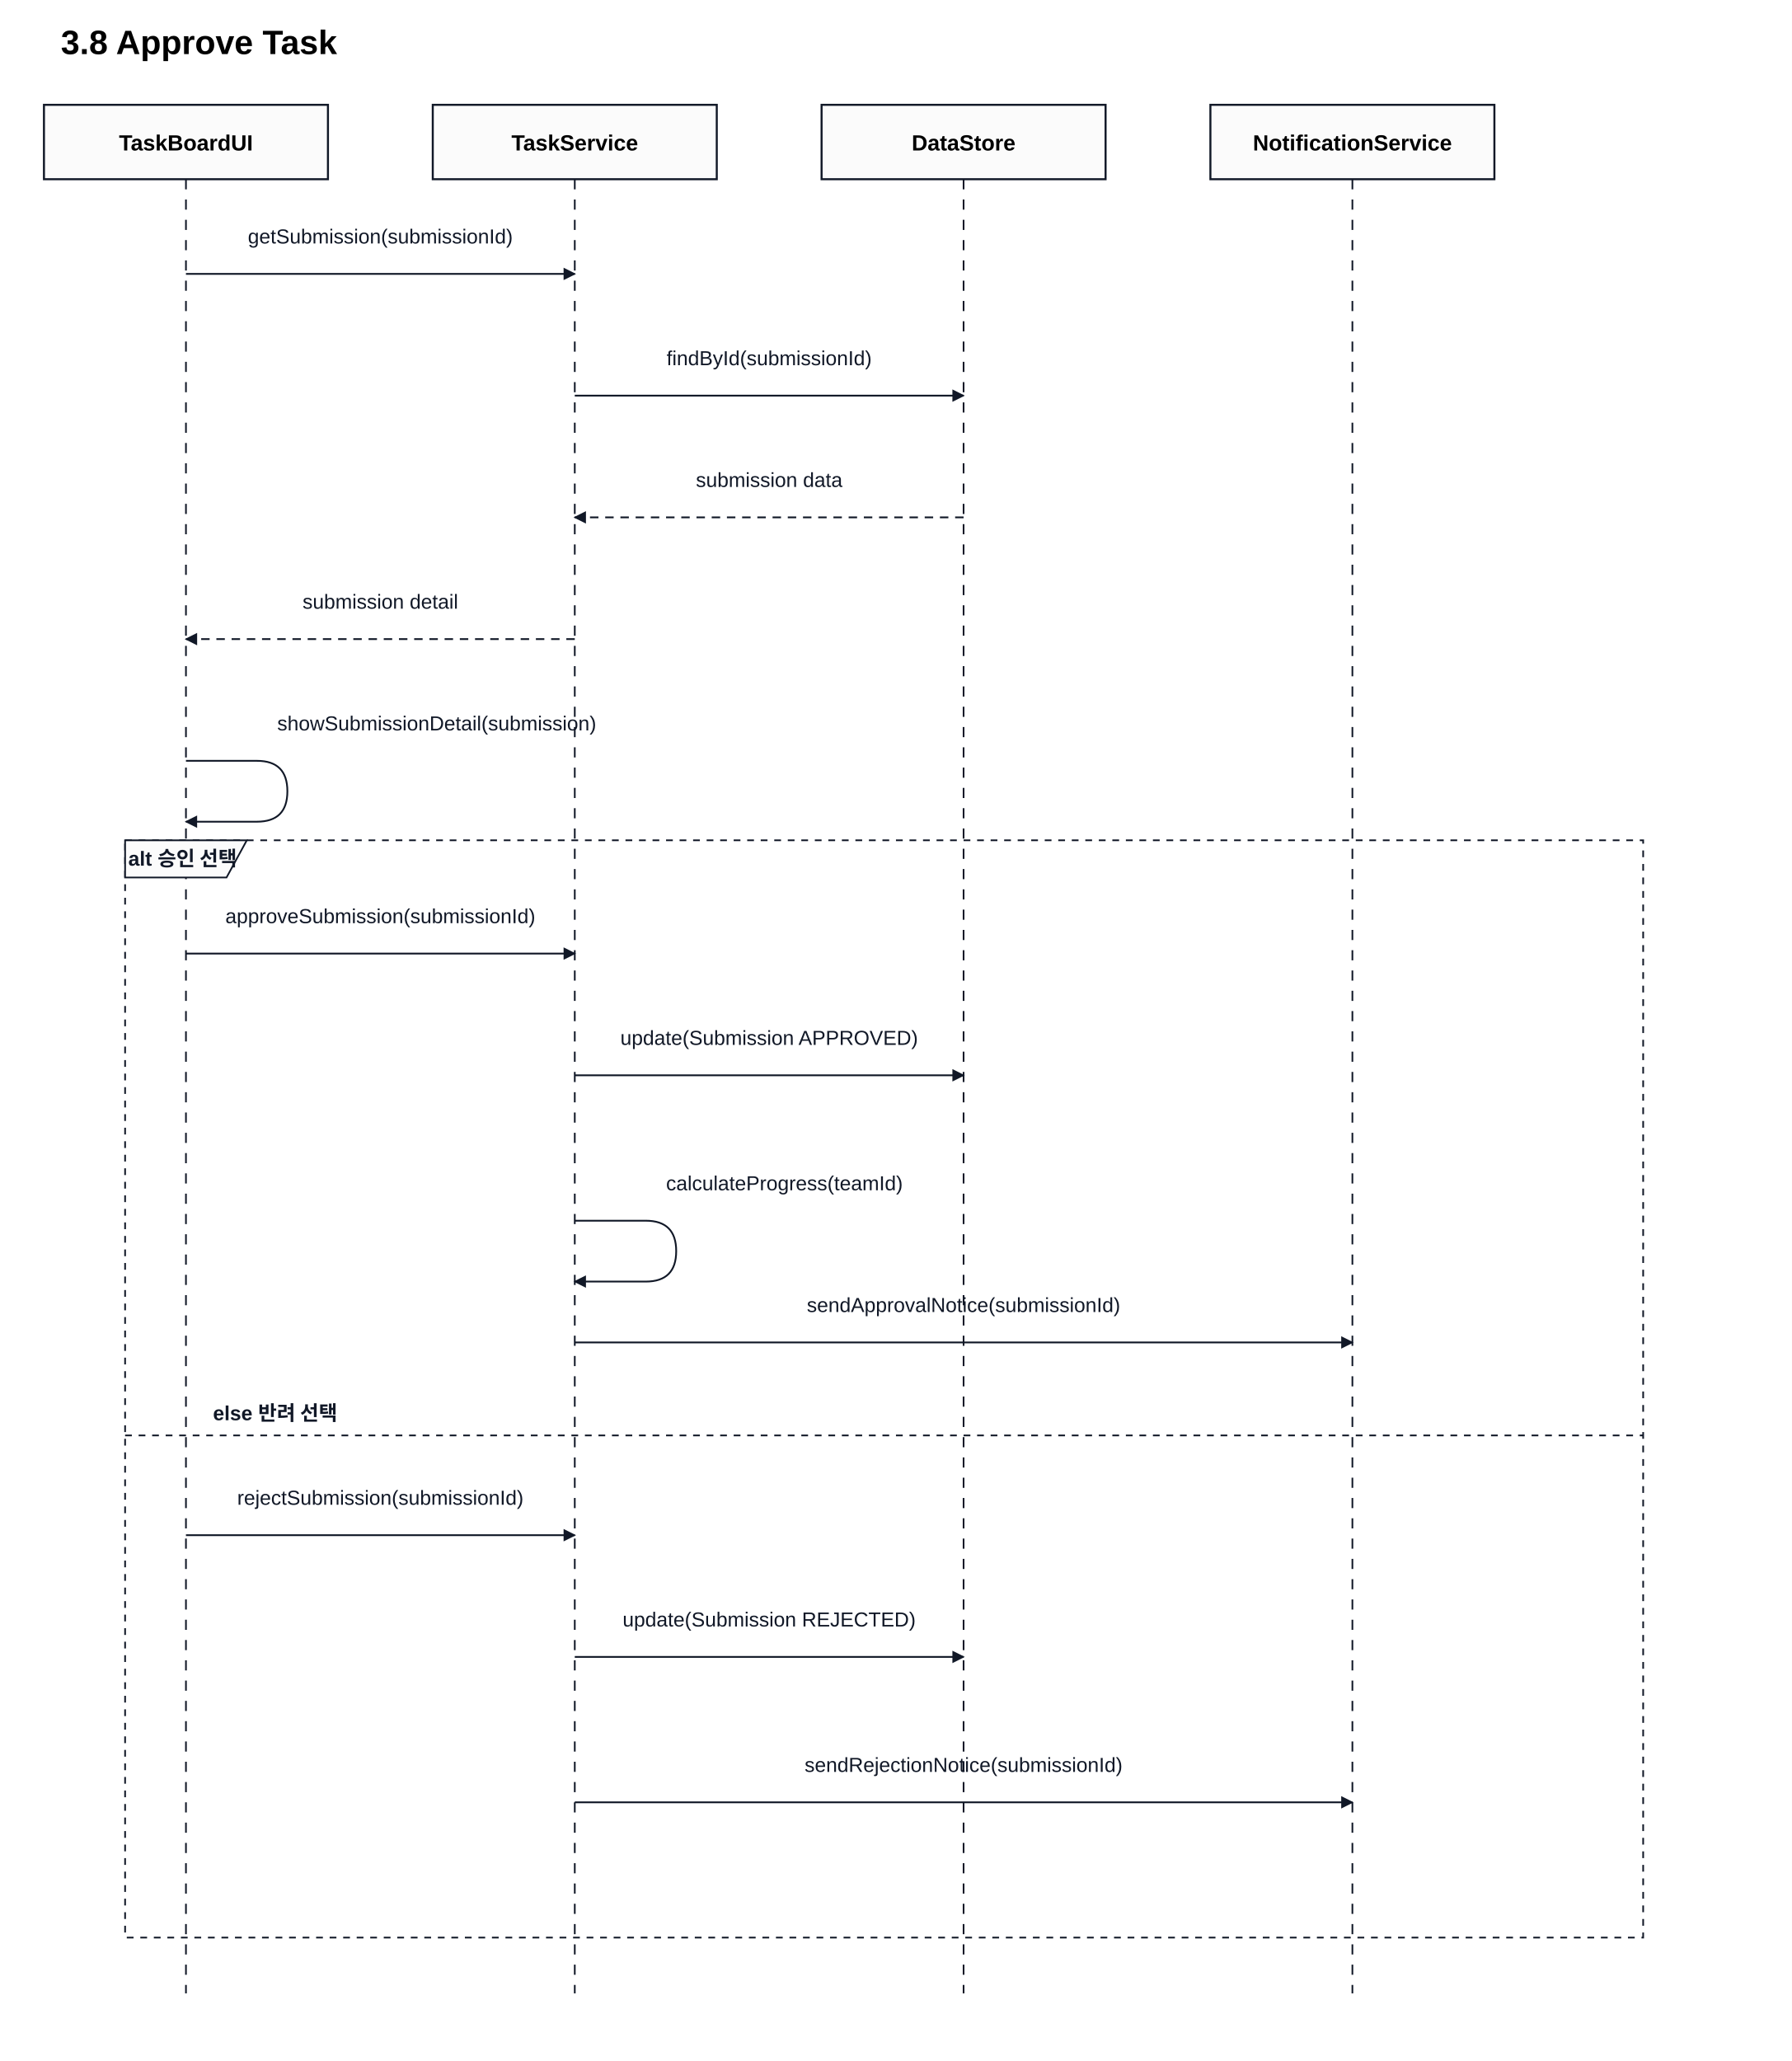
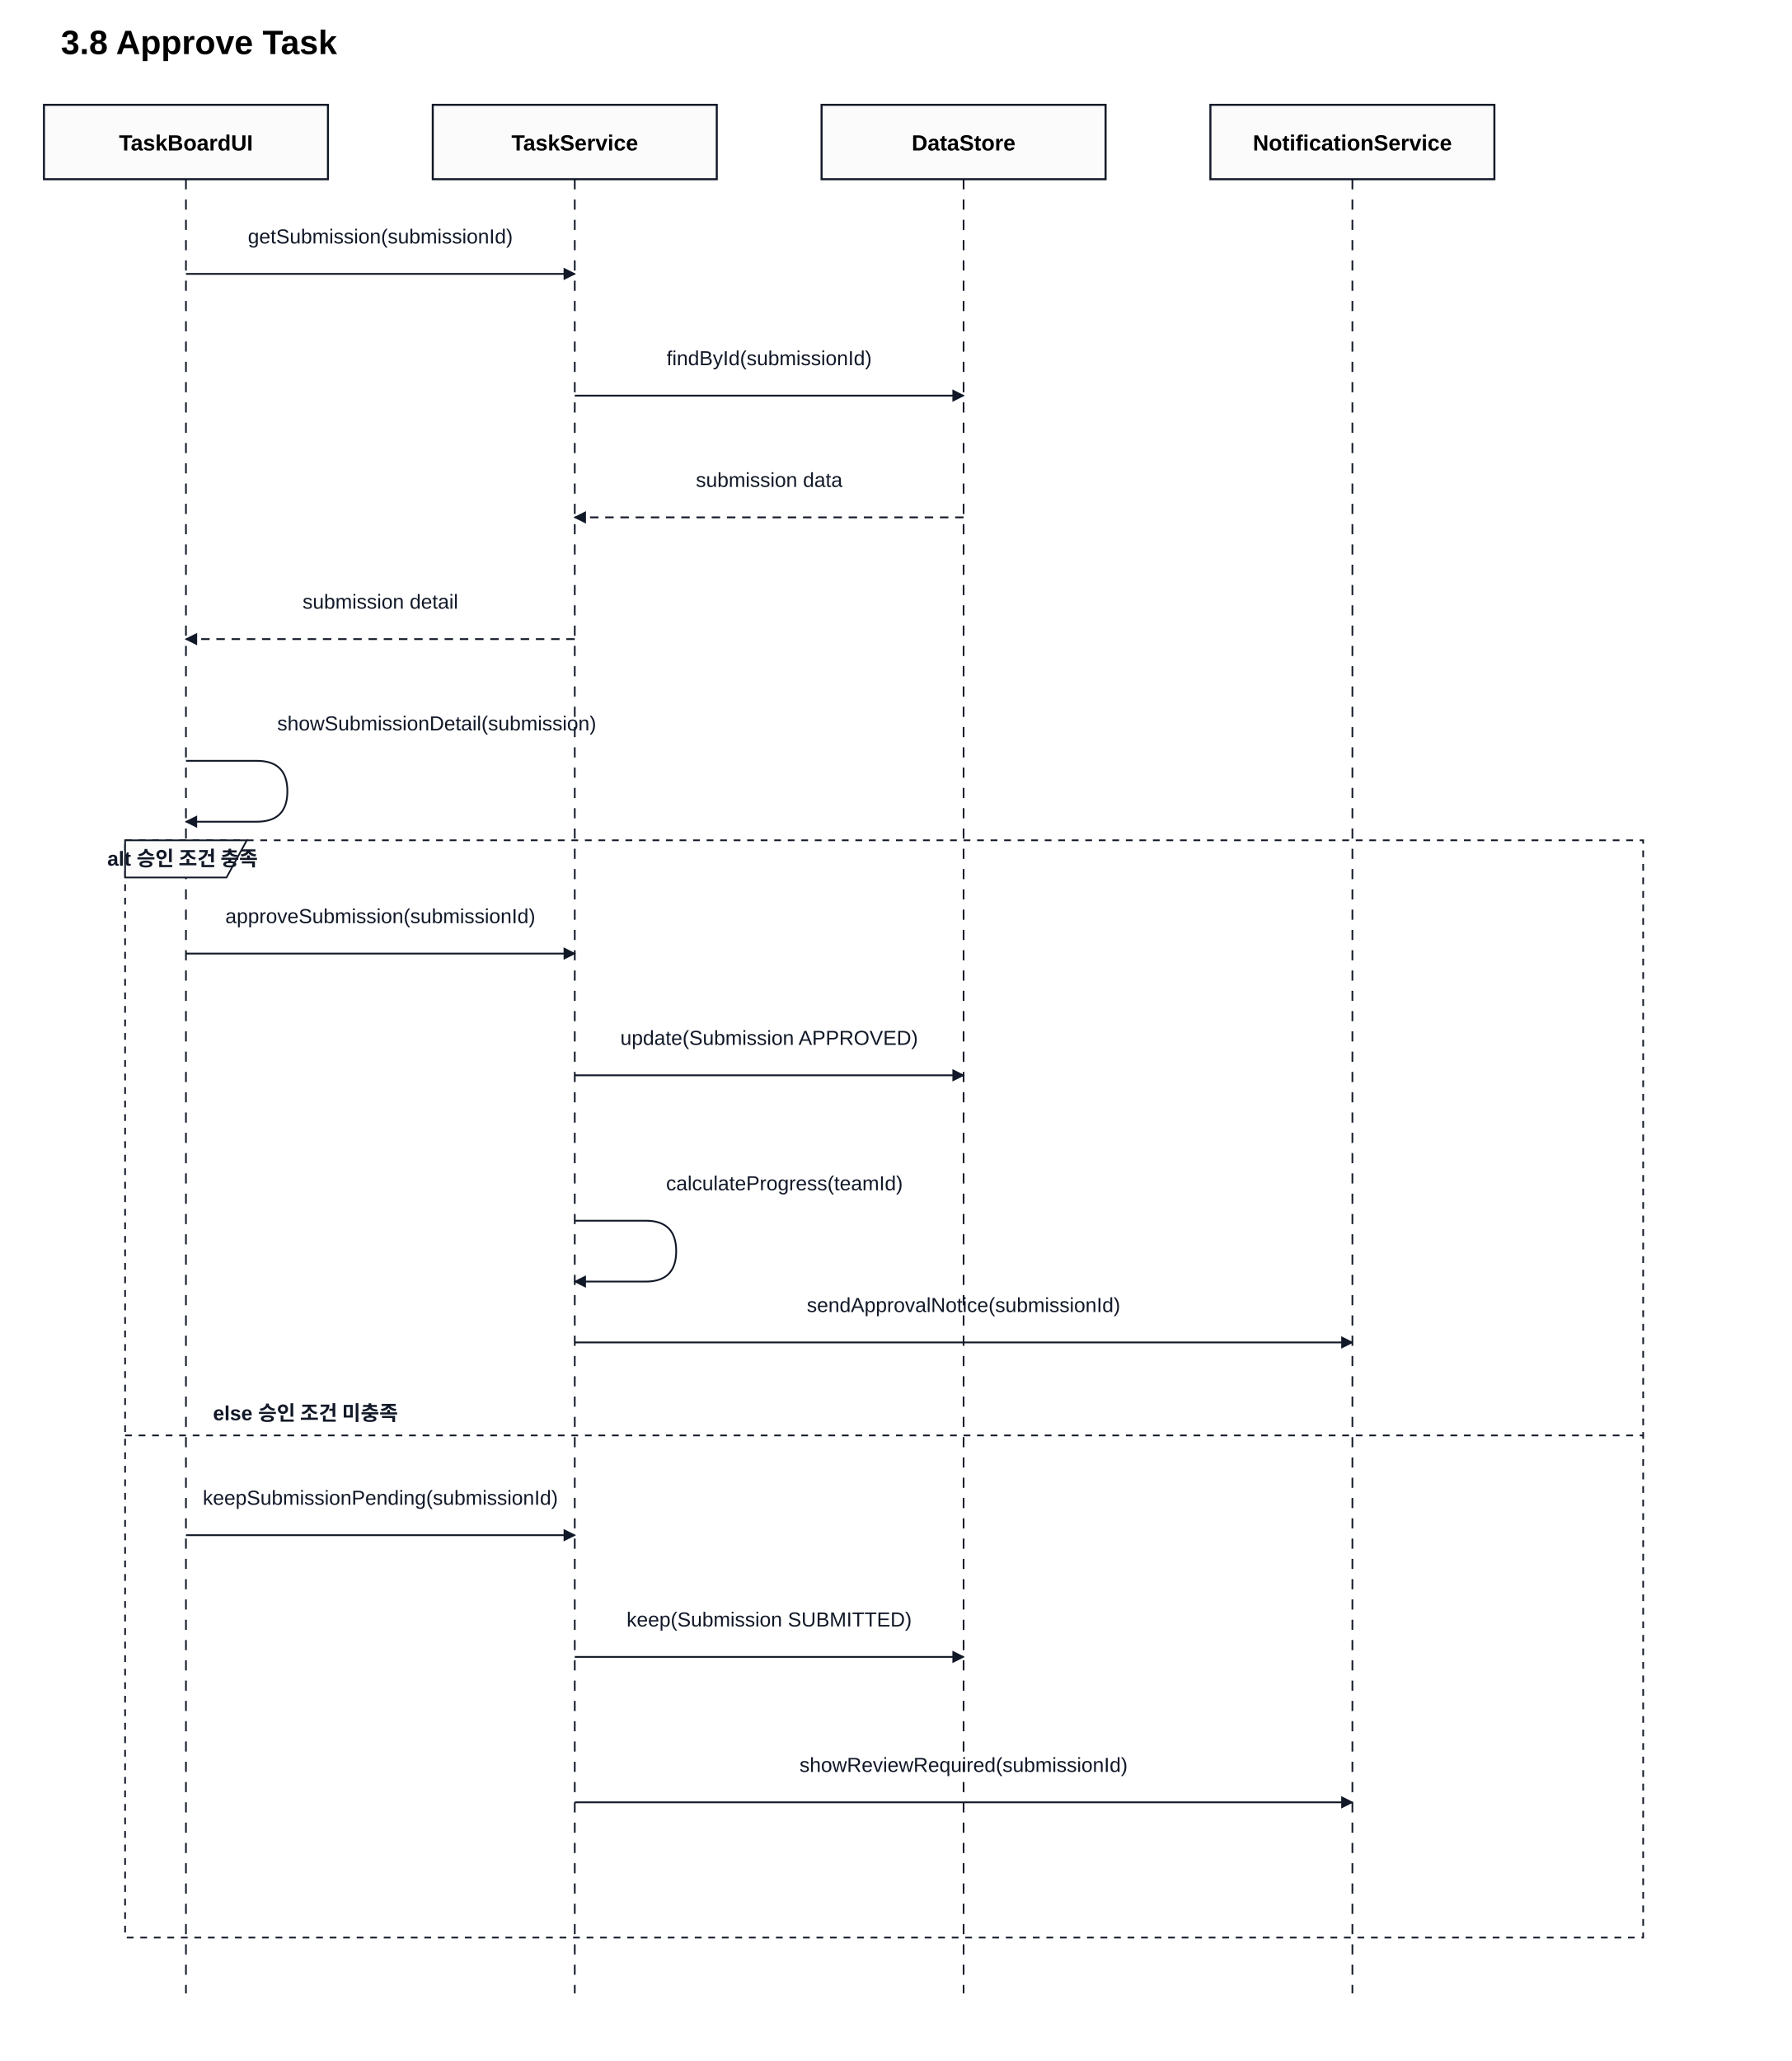
<svg xmlns="http://www.w3.org/2000/svg" width="1060" height="1219" viewBox="0 0 1060 1219">
  <defs>
    <marker id="arrow" viewBox="0 0 10 10" refX="9" refY="5" markerWidth="7" markerHeight="7" orient="auto">
      <path d="M0 0 L10 5 L0 10 z" fill="#111827" />
    </marker>
    <marker id="hollowArrow" viewBox="0 0 10 10" refX="9" refY="5" markerWidth="7" markerHeight="7" orient="auto">
      <path d="M0 0 L10 5 L0 10 z" fill="#fbfbfb" stroke="#111827" />
    </marker>
    <marker id="diamond" viewBox="0 0 16 10" refX="1" refY="5" markerWidth="11" markerHeight="9" orient="auto">
      <path d="M1 5 L8 1 L15 5 L8 9 z" fill="#111827" stroke="#111827" />
    </marker>
  </defs>
  <rect width="100%" height="100%" fill="#ffffff" />
  <text x="36" y="32" font-family="Arial, sans-serif" font-size="20" font-weight="700">3.8 Approve Task</text>
  <rect x="26" y="62" width="168" height="44" fill="#fbfbfb" stroke="#111827" stroke-width="1.2" />
  <text x="110" y="89" text-anchor="middle" font-family="Arial, sans-serif" font-size="13" font-weight="700">TaskBoardUI</text>
  <line x1="110" y1="106" x2="110" y2="1179" stroke="#111827" stroke-width="1" stroke-dasharray="6 6" />
  <rect x="256" y="62" width="168" height="44" fill="#fbfbfb" stroke="#111827" stroke-width="1.2" />
  <text x="340" y="89" text-anchor="middle" font-family="Arial, sans-serif" font-size="13" font-weight="700">TaskService</text>
  <line x1="340" y1="106" x2="340" y2="1179" stroke="#111827" stroke-width="1" stroke-dasharray="6 6" />
  <rect x="486" y="62" width="168" height="44" fill="#fbfbfb" stroke="#111827" stroke-width="1.2" />
  <text x="570" y="89" text-anchor="middle" font-family="Arial, sans-serif" font-size="13" font-weight="700">DataStore</text>
  <line x1="570" y1="106" x2="570" y2="1179" stroke="#111827" stroke-width="1" stroke-dasharray="6 6" />
  <rect x="716" y="62" width="168" height="44" fill="#fbfbfb" stroke="#111827" stroke-width="1.2" />
  <text x="800" y="89" text-anchor="middle" font-family="Arial, sans-serif" font-size="13" font-weight="700">NotificationService</text>
  <line x1="800" y1="106" x2="800" y2="1179" stroke="#111827" stroke-width="1" stroke-dasharray="6 6" />
  <rect x="74" y="497" width="898" height="649" fill="none" stroke="#111827" stroke-dasharray="4 4" />
  <path d="M74 497 h72 l-12 22 h-60 z" fill="#fbfbfb" stroke="#111827" />
-   <text x="108" y="512" text-anchor="middle" font-family="Arial, sans-serif" font-size="12" font-weight="700" fill="#111827">alt 승인 선택</text>
+   <text x="108" y="512" text-anchor="middle" font-family="Arial, sans-serif" font-size="12" font-weight="700" fill="#111827">alt 승인 조건 충족</text>
  <line x1="74" y1="849" x2="972" y2="849" stroke="#111827" stroke-dasharray="4 4" />
-   <text x="126" y="840" text-anchor="start" font-family="Arial, sans-serif" font-size="12" font-weight="700" fill="#111827">else 반려 선택</text>
+   <text x="126" y="840" text-anchor="start" font-family="Arial, sans-serif" font-size="12" font-weight="700" fill="#111827">else 승인 조건 미충족</text>
  <line x1="110" y1="162" x2="340" y2="162" stroke="#111827" stroke-width="1.05" marker-end="url(#arrow)" />
  <text x="225" y="144" text-anchor="middle" font-family="Arial, sans-serif" font-size="12" font-weight="400" fill="#111827">getSubmission(submissionId)</text>
  <line x1="340" y1="234" x2="570" y2="234" stroke="#111827" stroke-width="1.05" marker-end="url(#arrow)" />
  <text x="455" y="216" text-anchor="middle" font-family="Arial, sans-serif" font-size="12" font-weight="400" fill="#111827">findById(submissionId)</text>
  <line x1="570" y1="306" x2="340" y2="306" stroke="#111827" stroke-width="1.05" marker-end="url(#arrow)" stroke-dasharray="5 4" />
  <text x="455" y="288" text-anchor="middle" font-family="Arial, sans-serif" font-size="12" font-weight="400" fill="#111827">submission data</text>
  <line x1="340" y1="378" x2="110" y2="378" stroke="#111827" stroke-width="1.05" marker-end="url(#arrow)" stroke-dasharray="5 4" />
  <text x="225" y="360" text-anchor="middle" font-family="Arial, sans-serif" font-size="12" font-weight="400" fill="#111827">submission detail</text>
  <path d="M110 450 h42 q18 0 18 18 q0 18 -18 18 h-42" fill="none" stroke="#111827" stroke-width="1.05" marker-end="url(#arrow)" />
  <text x="164" y="432" text-anchor="start" font-family="Arial, sans-serif" font-size="12" font-weight="400" fill="#111827">showSubmissionDetail(submission)</text>
  <line x1="110" y1="564" x2="340" y2="564" stroke="#111827" stroke-width="1.05" marker-end="url(#arrow)" />
  <text x="225" y="546" text-anchor="middle" font-family="Arial, sans-serif" font-size="12" font-weight="400" fill="#111827">approveSubmission(submissionId)</text>
  <line x1="340" y1="636" x2="570" y2="636" stroke="#111827" stroke-width="1.05" marker-end="url(#arrow)" />
  <text x="455" y="618" text-anchor="middle" font-family="Arial, sans-serif" font-size="12" font-weight="400" fill="#111827">update(Submission APPROVED)</text>
  <path d="M340 722 h42 q18 0 18 18 q0 18 -18 18 h-42" fill="none" stroke="#111827" stroke-width="1.05" marker-end="url(#arrow)" />
  <text x="394" y="704" text-anchor="start" font-family="Arial, sans-serif" font-size="12" font-weight="400" fill="#111827">calculateProgress(teamId)</text>
  <line x1="340" y1="794" x2="800" y2="794" stroke="#111827" stroke-width="1.05" marker-end="url(#arrow)" />
  <text x="570" y="776" text-anchor="middle" font-family="Arial, sans-serif" font-size="12" font-weight="400" fill="#111827">sendApprovalNotice(submissionId)</text>
  <line x1="110" y1="908" x2="340" y2="908" stroke="#111827" stroke-width="1.05" marker-end="url(#arrow)" />
-   <text x="225" y="890" text-anchor="middle" font-family="Arial, sans-serif" font-size="12" font-weight="400" fill="#111827">rejectSubmission(submissionId)</text>
+   <text x="225" y="890" text-anchor="middle" font-family="Arial, sans-serif" font-size="12" font-weight="400" fill="#111827">keepSubmissionPending(submissionId)</text>
  <line x1="340" y1="980" x2="570" y2="980" stroke="#111827" stroke-width="1.05" marker-end="url(#arrow)" />
-   <text x="455" y="962" text-anchor="middle" font-family="Arial, sans-serif" font-size="12" font-weight="400" fill="#111827">update(Submission REJECTED)</text>
+   <text x="455" y="962" text-anchor="middle" font-family="Arial, sans-serif" font-size="12" font-weight="400" fill="#111827">keep(Submission SUBMITTED)</text>
  <line x1="340" y1="1066" x2="800" y2="1066" stroke="#111827" stroke-width="1.05" marker-end="url(#arrow)" />
-   <text x="570" y="1048" text-anchor="middle" font-family="Arial, sans-serif" font-size="12" font-weight="400" fill="#111827">sendRejectionNotice(submissionId)</text>
+   <text x="570" y="1048" text-anchor="middle" font-family="Arial, sans-serif" font-size="12" font-weight="400" fill="#111827">showReviewRequired(submissionId)</text>
</svg>
